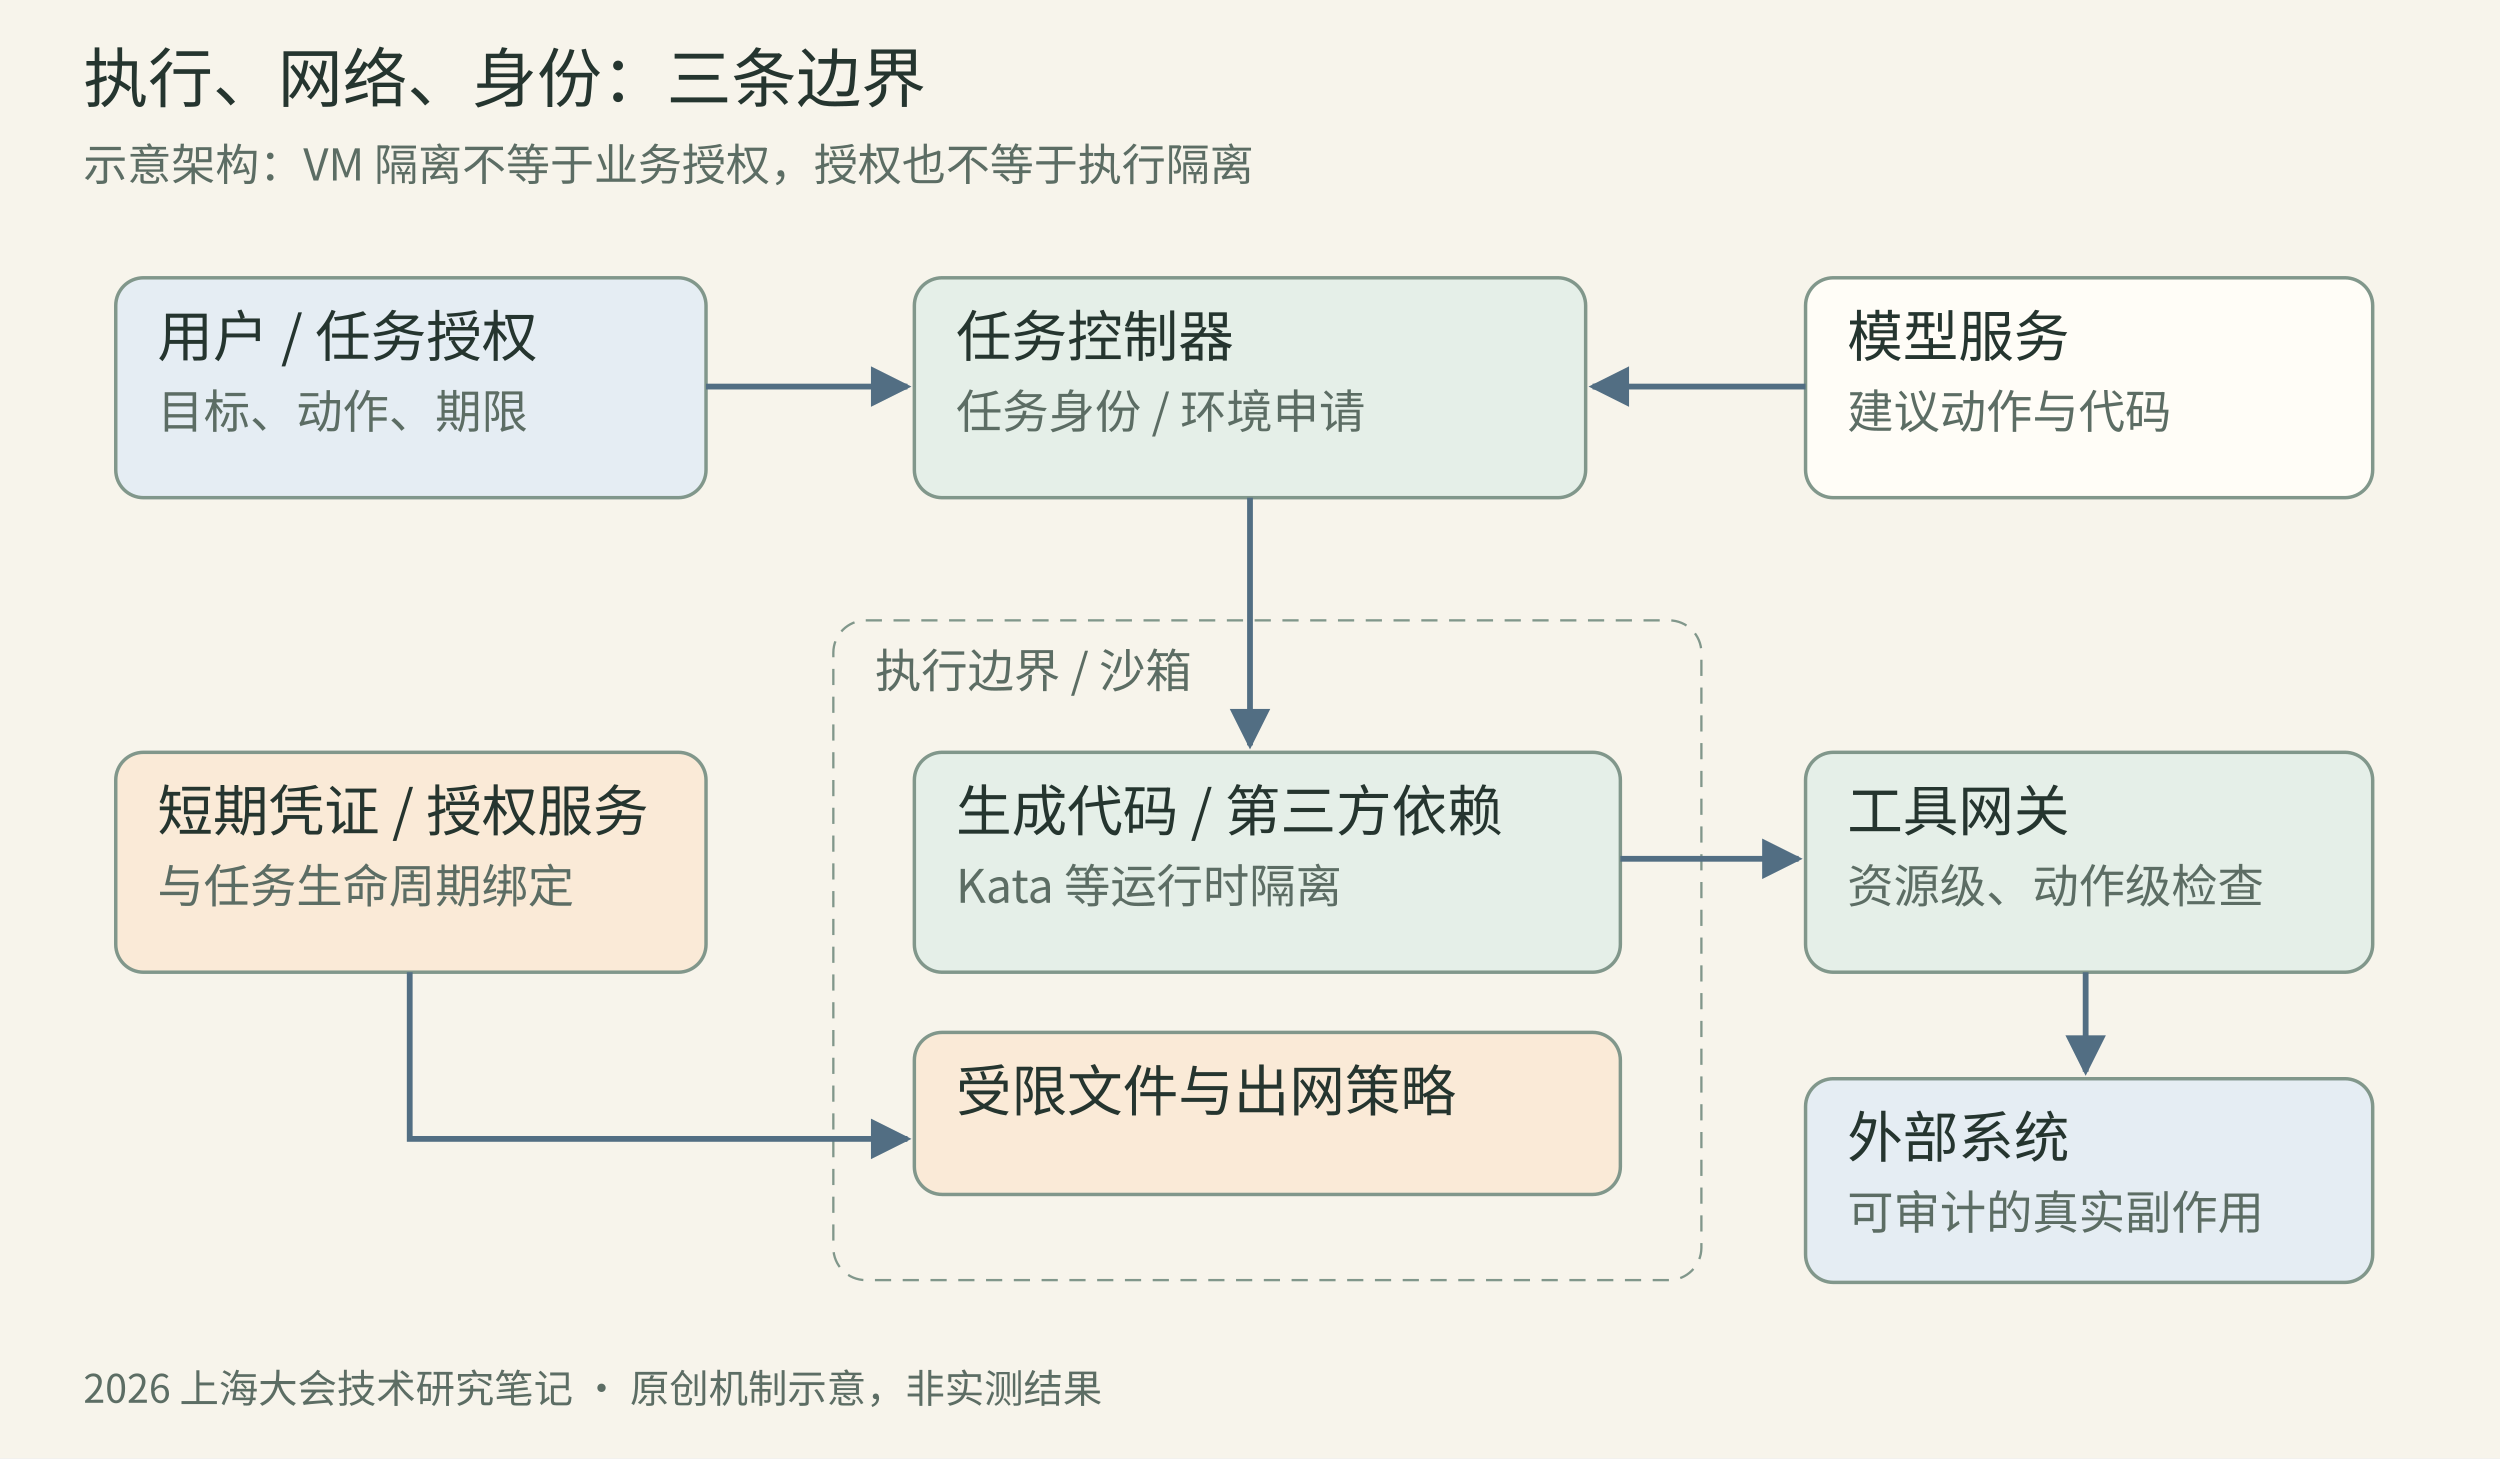
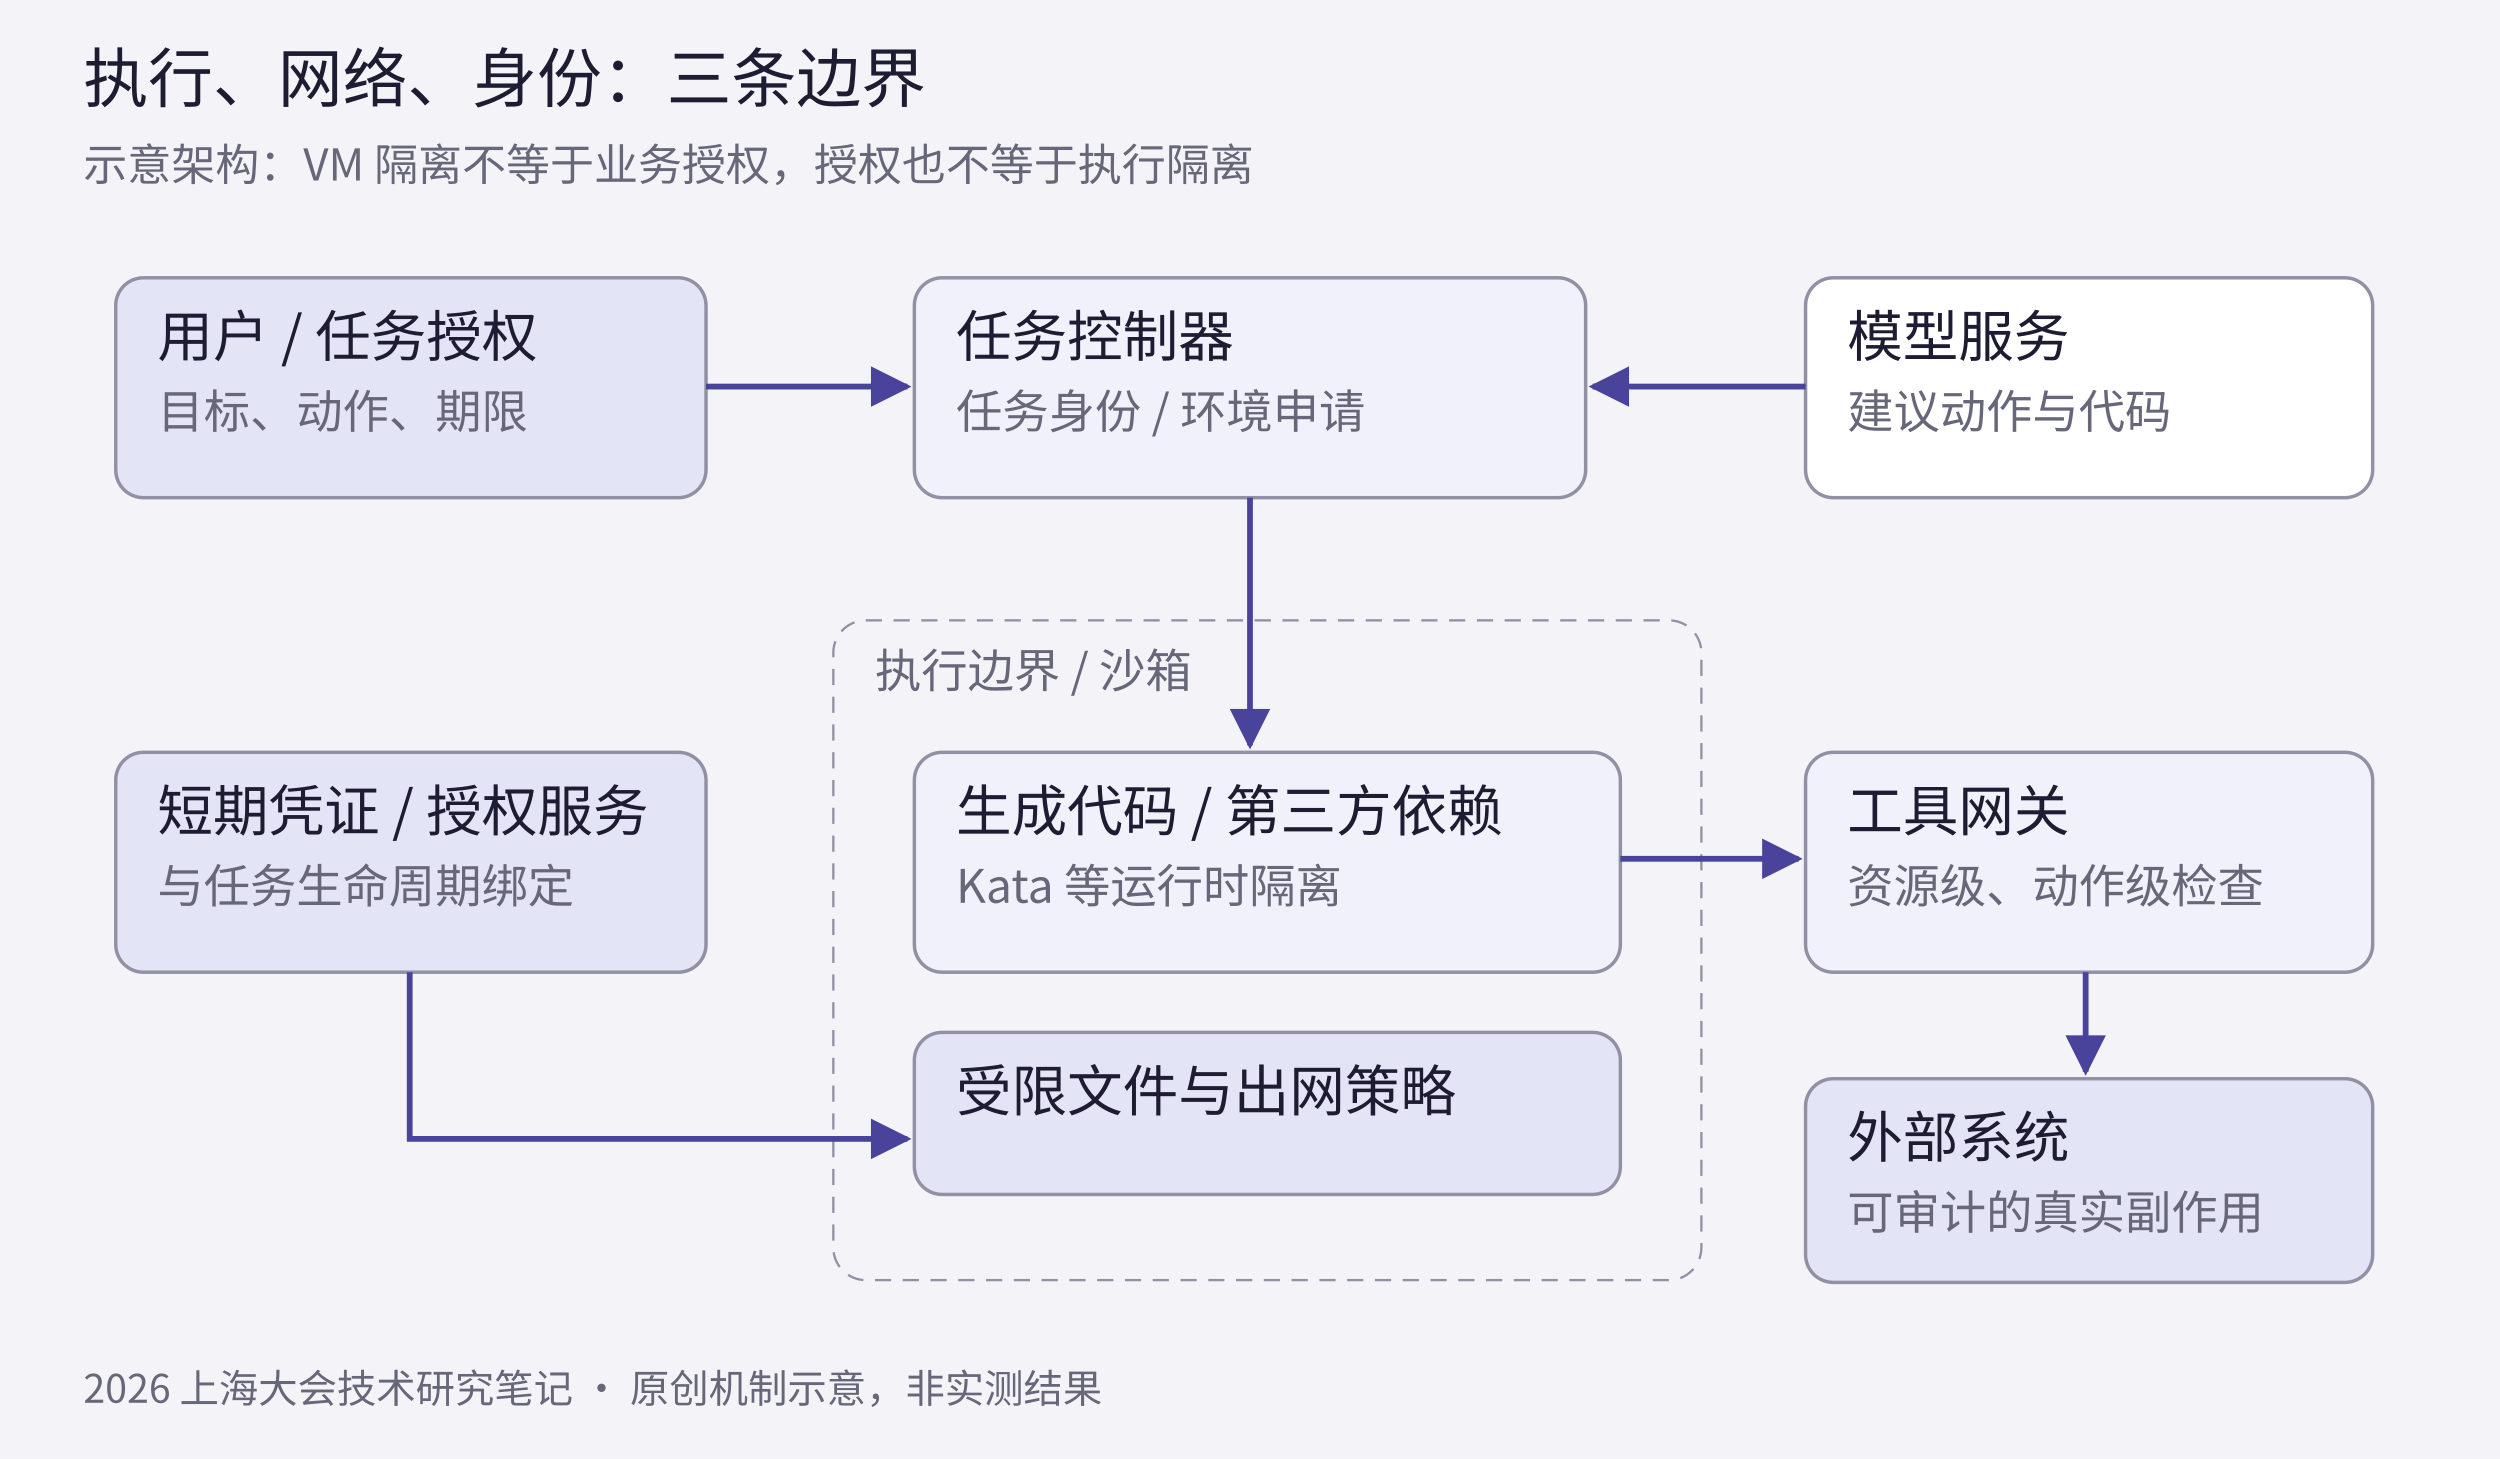
<svg xmlns="http://www.w3.org/2000/svg" viewBox="0 0 1080 630" role="img" aria-labelledby="title desc">
  <defs>
    <marker id="arrow" viewBox="0 0 10 10" refX="9" refY="5" markerWidth="7" markerHeight="7" orient="auto-start-reverse">
-       <path d="M 0 0 L 10 5 L 0 10 z" fill="#526e83" />
+       <path d="M 0 0 L 10 5 L 0 10 z" fill="#49439C" />
    </marker>
    <marker id="data" viewBox="0 0 10 10" refX="9" refY="5" markerWidth="7" markerHeight="7" orient="auto-start-reverse">
-       <path d="M 0 0 L 10 5 L 0 10 z" fill="#197657" />
+       <path d="M 0 0 L 10 5 L 0 10 z" fill="#4D6B33" />
    </marker>
  </defs>
-   <rect width="1080" height="630" fill="#f7f4eb" />
+   <rect width="1080" height="630" fill="#F4F4F8" />
  <g font-family="Microsoft YaHei, PingFang SC, Noto Sans CJK SC, sans-serif">
-     <text x="36" y="44" font-size="28" fill="#25352f" text-anchor="start">执行、网络、身份：三条边界</text>
-     <text x="36" y="78" font-size="19" fill="#5c6d64" text-anchor="start">示意架构：VM 隔离不等于业务授权，授权也不等于执行隔离</text>
-     <rect x="50" y="120" width="255" height="95" rx="12" fill="#e5edf3" stroke="#81978b" stroke-width="1.5" />
-     <text x="68" y="154" font-size="24" fill="#25352f" text-anchor="start">用户 / 任务授权</text>
-     <text x="68" y="185" font-size="20" fill="#5c6d64" text-anchor="start">目标、动作、期限</text>
-     <rect x="395" y="120" width="290" height="95" rx="12" fill="#e5efe8" stroke="#81978b" stroke-width="1.5" />
-     <text x="413" y="154" font-size="24" fill="#25352f" text-anchor="start">任务控制器</text>
-     <text x="413" y="185" font-size="20" fill="#5c6d64" text-anchor="start">任务身份 / 环境申请</text>
-     <rect x="780" y="120" width="245" height="95" rx="12" fill="#fffdf7" stroke="#81978b" stroke-width="1.5" />
-     <text x="798" y="154" font-size="24" fill="#25352f" text-anchor="start">模型服务</text>
-     <text x="798" y="185" font-size="20" fill="#5c6d64" text-anchor="start">建议动作与代码</text>
-     <polyline points="305,167 392,167" fill="none" stroke="#526e83" stroke-width="2.5" marker-end="url(#arrow)" />
-     <polyline points="780,167 688,167" fill="none" stroke="#526e83" stroke-width="2.5" marker-end="url(#arrow)" />
-     <rect x="360" y="268" width="375" height="285" rx="14" fill="none" stroke="#81978b" stroke-dasharray="7 5" />
-     <text x="378" y="297" font-size="20" fill="#5c6d64" text-anchor="start">执行边界 / 沙箱</text>
-     <rect x="395" y="325" width="305" height="95" rx="12" fill="#e5efe8" stroke="#81978b" stroke-width="1.5" />
-     <text x="413" y="359" font-size="24" fill="#25352f" text-anchor="start">生成代码 / 第三方依赖</text>
-     <text x="413" y="390" font-size="20" fill="#5c6d64" text-anchor="start">Kata 等运行时隔离</text>
-     <rect x="395" y="446" width="305" height="70" rx="12" fill="#faead7" stroke="#81978b" stroke-width="1.5" />
-     <text x="413" y="480" font-size="24" fill="#25352f" text-anchor="start">受限文件与出网策略</text>
-     <polyline points="540,215 540,322" fill="none" stroke="#526e83" stroke-width="2.5" marker-end="url(#arrow)" />
-     <rect x="50" y="325" width="255" height="95" rx="12" fill="#faead7" stroke="#81978b" stroke-width="1.5" />
-     <text x="68" y="359" font-size="24" fill="#25352f" text-anchor="start">短期凭证 / 授权服务</text>
-     <text x="68" y="390" font-size="20" fill="#5c6d64" text-anchor="start">与任务生命周期绑定</text>
-     <polyline points="177,420 177,492 392,492" fill="none" stroke="#526e83" stroke-width="2.5" marker-end="url(#arrow)" />
-     <rect x="780" y="325" width="245" height="95" rx="12" fill="#e5efe8" stroke="#81978b" stroke-width="1.5" />
-     <text x="798" y="359" font-size="24" fill="#25352f" text-anchor="start">工具网关</text>
-     <text x="798" y="390" font-size="20" fill="#5c6d64" text-anchor="start">资源级、动作级检查</text>
-     <rect x="780" y="466" width="245" height="88" rx="12" fill="#e5edf3" stroke="#81978b" stroke-width="1.5" />
-     <text x="798" y="500" font-size="24" fill="#25352f" text-anchor="start">外部系统</text>
-     <text x="798" y="531" font-size="20" fill="#5c6d64" text-anchor="start">可审计的真实副作用</text>
-     <polyline points="700,371 777,371" fill="none" stroke="#526e83" stroke-width="2.5" marker-end="url(#arrow)" />
-     <polyline points="901,420 901,463" fill="none" stroke="#526e83" stroke-width="2.5" marker-end="url(#arrow)" />
-     <text x="36" y="606" font-size="17" fill="#5c6d64" text-anchor="start">2026 上海大会技术研究笔记 · 原创机制示意，非实测结果</text>
+     <text x="36" y="44" font-size="28" fill="#1E1C32" text-anchor="start">执行、网络、身份：三条边界</text>
+     <text x="36" y="78" font-size="19" fill="#68677A" text-anchor="start">示意架构：VM 隔离不等于业务授权，授权也不等于执行隔离</text>
+     <rect x="50" y="120" width="255" height="95" rx="12" fill="#E4E4F7" stroke="#9190A4" stroke-width="1.5" />
+     <text x="68" y="154" font-size="24" fill="#1E1C32" text-anchor="start">用户 / 任务授权</text>
+     <text x="68" y="185" font-size="20" fill="#68677A" text-anchor="start">目标、动作、期限</text>
+     <rect x="395" y="120" width="290" height="95" rx="12" fill="#F1F1FB" stroke="#9190A4" stroke-width="1.5" />
+     <text x="413" y="154" font-size="24" fill="#1E1C32" text-anchor="start">任务控制器</text>
+     <text x="413" y="185" font-size="20" fill="#68677A" text-anchor="start">任务身份 / 环境申请</text>
+     <rect x="780" y="120" width="245" height="95" rx="12" fill="#FFFFFF" stroke="#9190A4" stroke-width="1.5" />
+     <text x="798" y="154" font-size="24" fill="#1E1C32" text-anchor="start">模型服务</text>
+     <text x="798" y="185" font-size="20" fill="#68677A" text-anchor="start">建议动作与代码</text>
+     <polyline points="305,167 392,167" fill="none" stroke="#49439C" stroke-width="2.5" marker-end="url(#arrow)" />
+     <polyline points="780,167 688,167" fill="none" stroke="#49439C" stroke-width="2.5" marker-end="url(#arrow)" />
+     <rect x="360" y="268" width="375" height="285" rx="14" fill="none" stroke="#9190A4" stroke-dasharray="7 5" />
+     <text x="378" y="297" font-size="20" fill="#68677A" text-anchor="start">执行边界 / 沙箱</text>
+     <rect x="395" y="325" width="305" height="95" rx="12" fill="#F1F1FB" stroke="#9190A4" stroke-width="1.5" />
+     <text x="413" y="359" font-size="24" fill="#1E1C32" text-anchor="start">生成代码 / 第三方依赖</text>
+     <text x="413" y="390" font-size="20" fill="#68677A" text-anchor="start">Kata 等运行时隔离</text>
+     <rect x="395" y="446" width="305" height="70" rx="12" fill="#E4E4F7" stroke="#9190A4" stroke-width="1.5" />
+     <text x="413" y="480" font-size="24" fill="#1E1C32" text-anchor="start">受限文件与出网策略</text>
+     <polyline points="540,215 540,322" fill="none" stroke="#49439C" stroke-width="2.5" marker-end="url(#arrow)" />
+     <rect x="50" y="325" width="255" height="95" rx="12" fill="#E4E4F7" stroke="#9190A4" stroke-width="1.5" />
+     <text x="68" y="359" font-size="24" fill="#1E1C32" text-anchor="start">短期凭证 / 授权服务</text>
+     <text x="68" y="390" font-size="20" fill="#68677A" text-anchor="start">与任务生命周期绑定</text>
+     <polyline points="177,420 177,492 392,492" fill="none" stroke="#49439C" stroke-width="2.5" marker-end="url(#arrow)" />
+     <rect x="780" y="325" width="245" height="95" rx="12" fill="#F1F1FB" stroke="#9190A4" stroke-width="1.5" />
+     <text x="798" y="359" font-size="24" fill="#1E1C32" text-anchor="start">工具网关</text>
+     <text x="798" y="390" font-size="20" fill="#68677A" text-anchor="start">资源级、动作级检查</text>
+     <rect x="780" y="466" width="245" height="88" rx="12" fill="#E4E4F7" stroke="#9190A4" stroke-width="1.5" />
+     <text x="798" y="500" font-size="24" fill="#1E1C32" text-anchor="start">外部系统</text>
+     <text x="798" y="531" font-size="20" fill="#68677A" text-anchor="start">可审计的真实副作用</text>
+     <polyline points="700,371 777,371" fill="none" stroke="#49439C" stroke-width="2.5" marker-end="url(#arrow)" />
+     <polyline points="901,420 901,463" fill="none" stroke="#49439C" stroke-width="2.5" marker-end="url(#arrow)" />
+     <text x="36" y="606" font-size="17" fill="#68677A" text-anchor="start">2026 上海大会技术研究笔记 · 原创机制示意，非实测结果</text>
  </g>
</svg>
